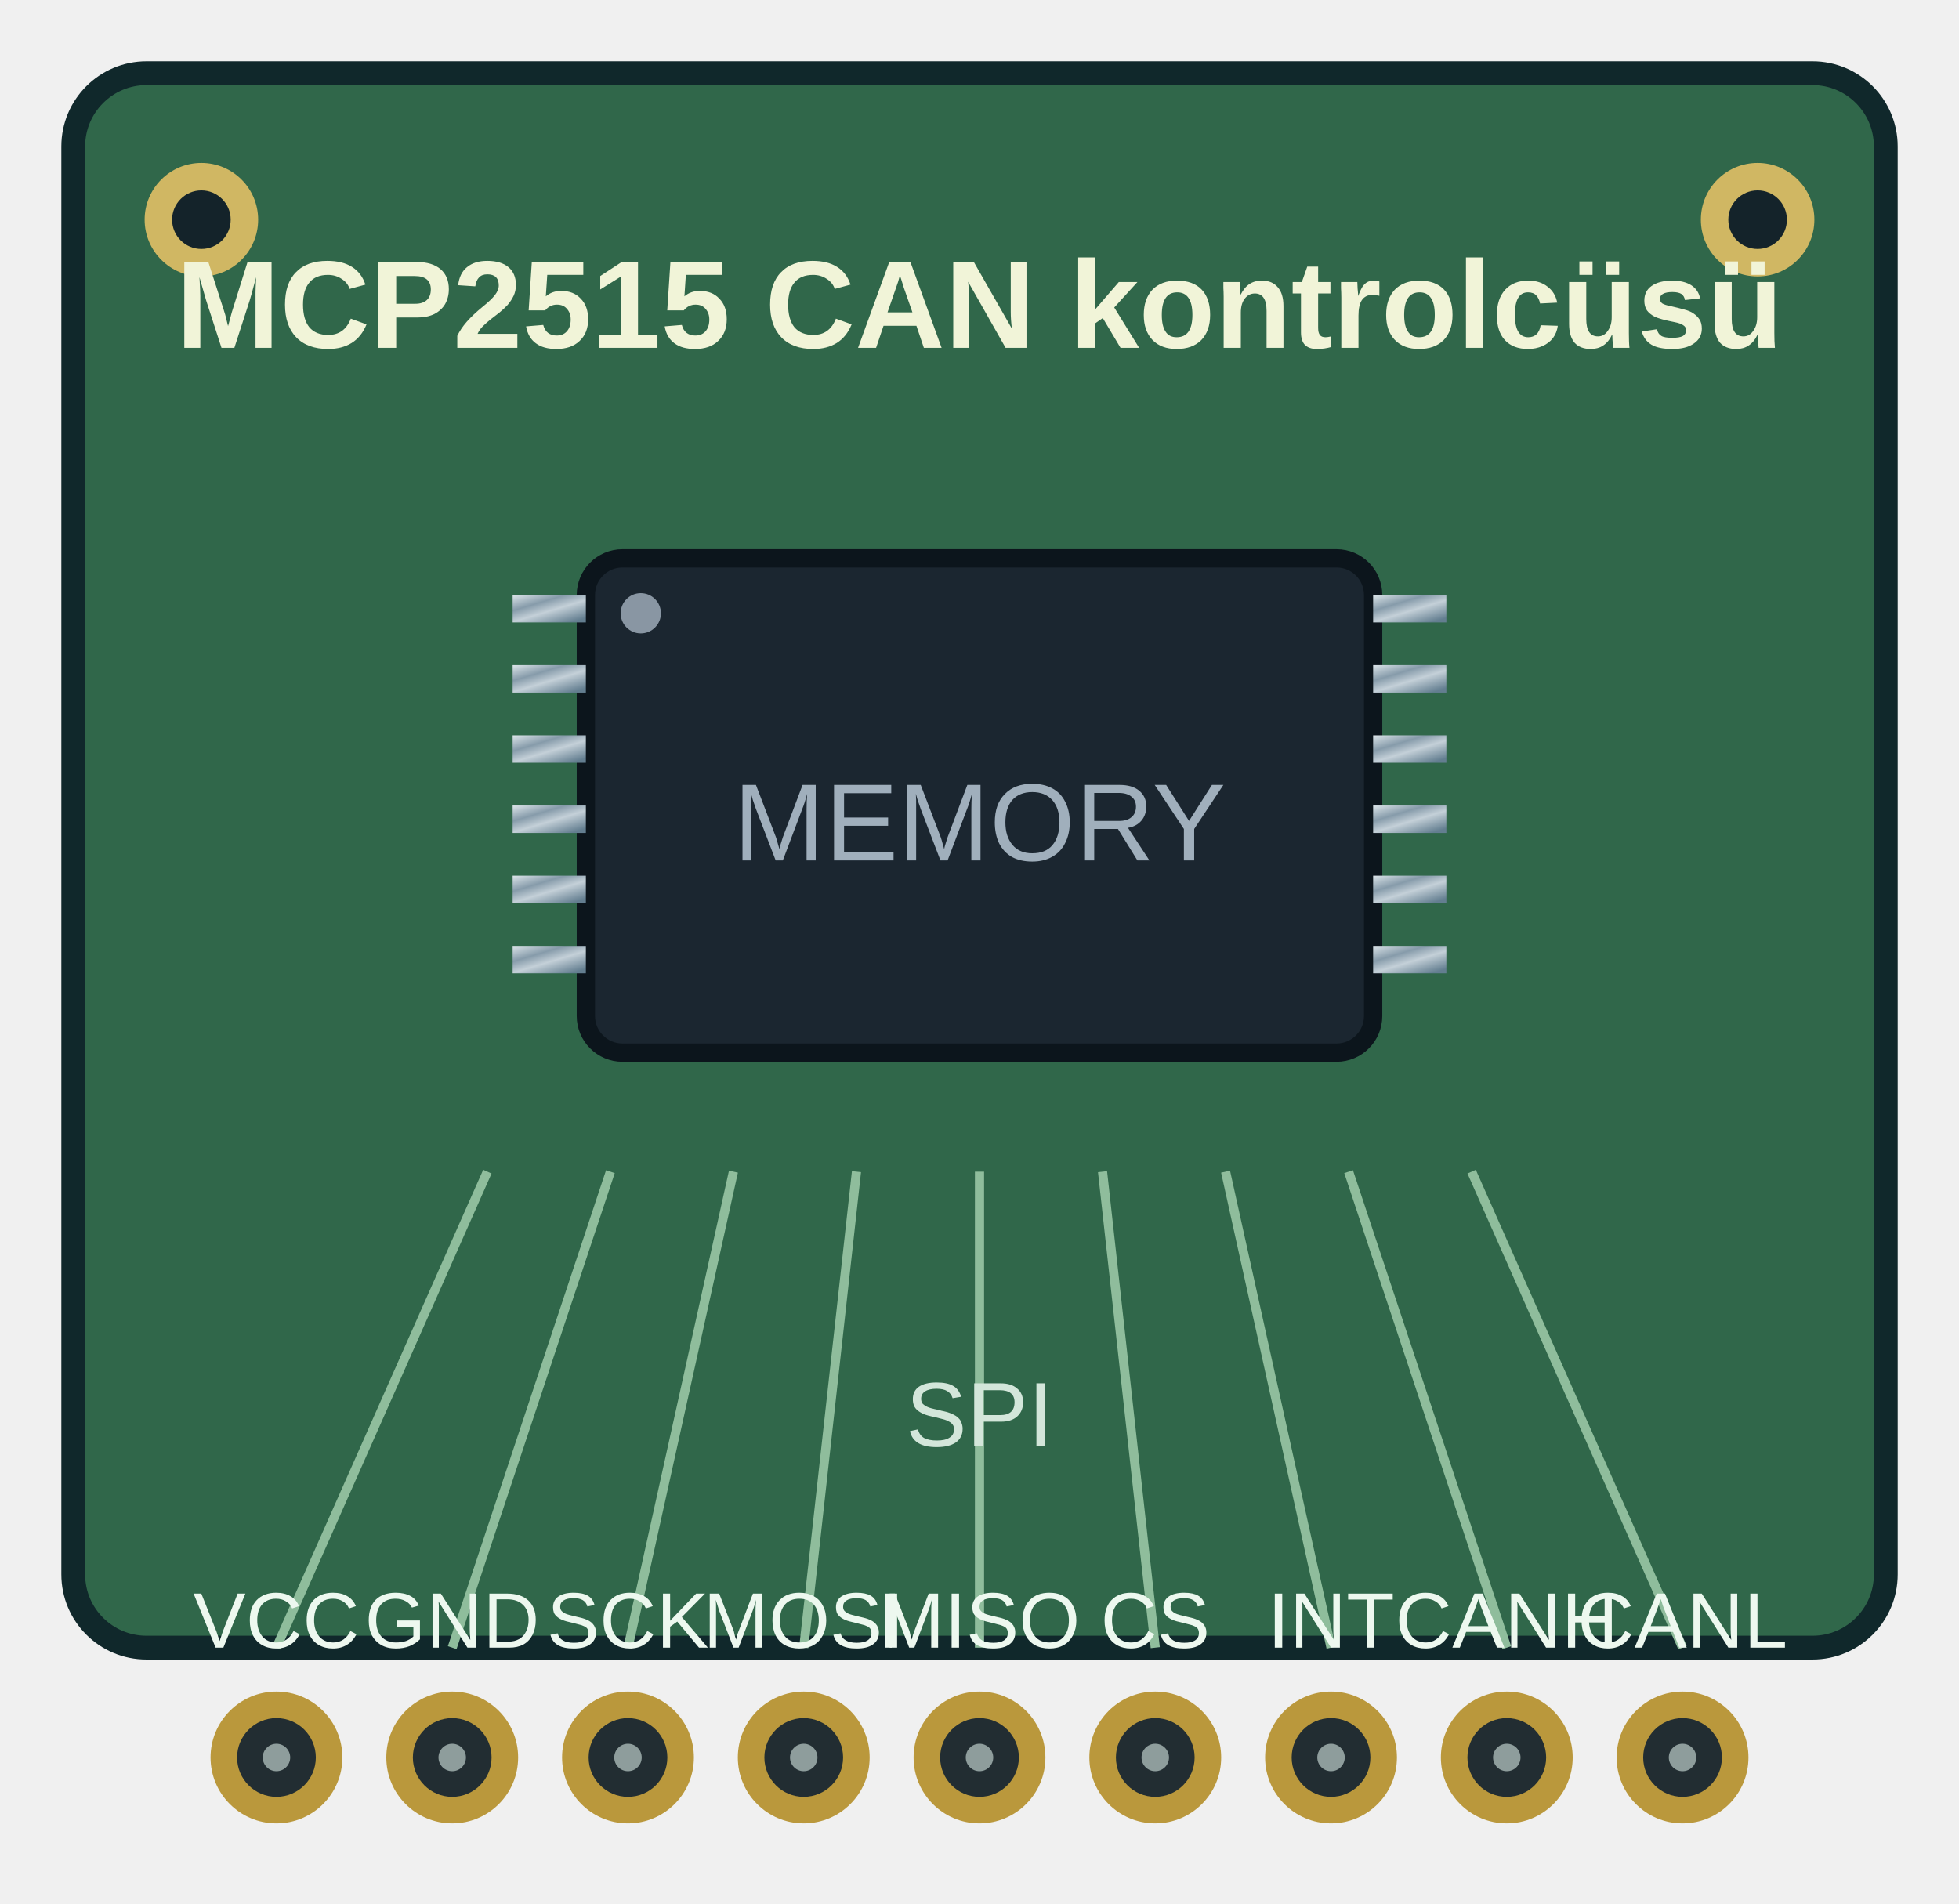
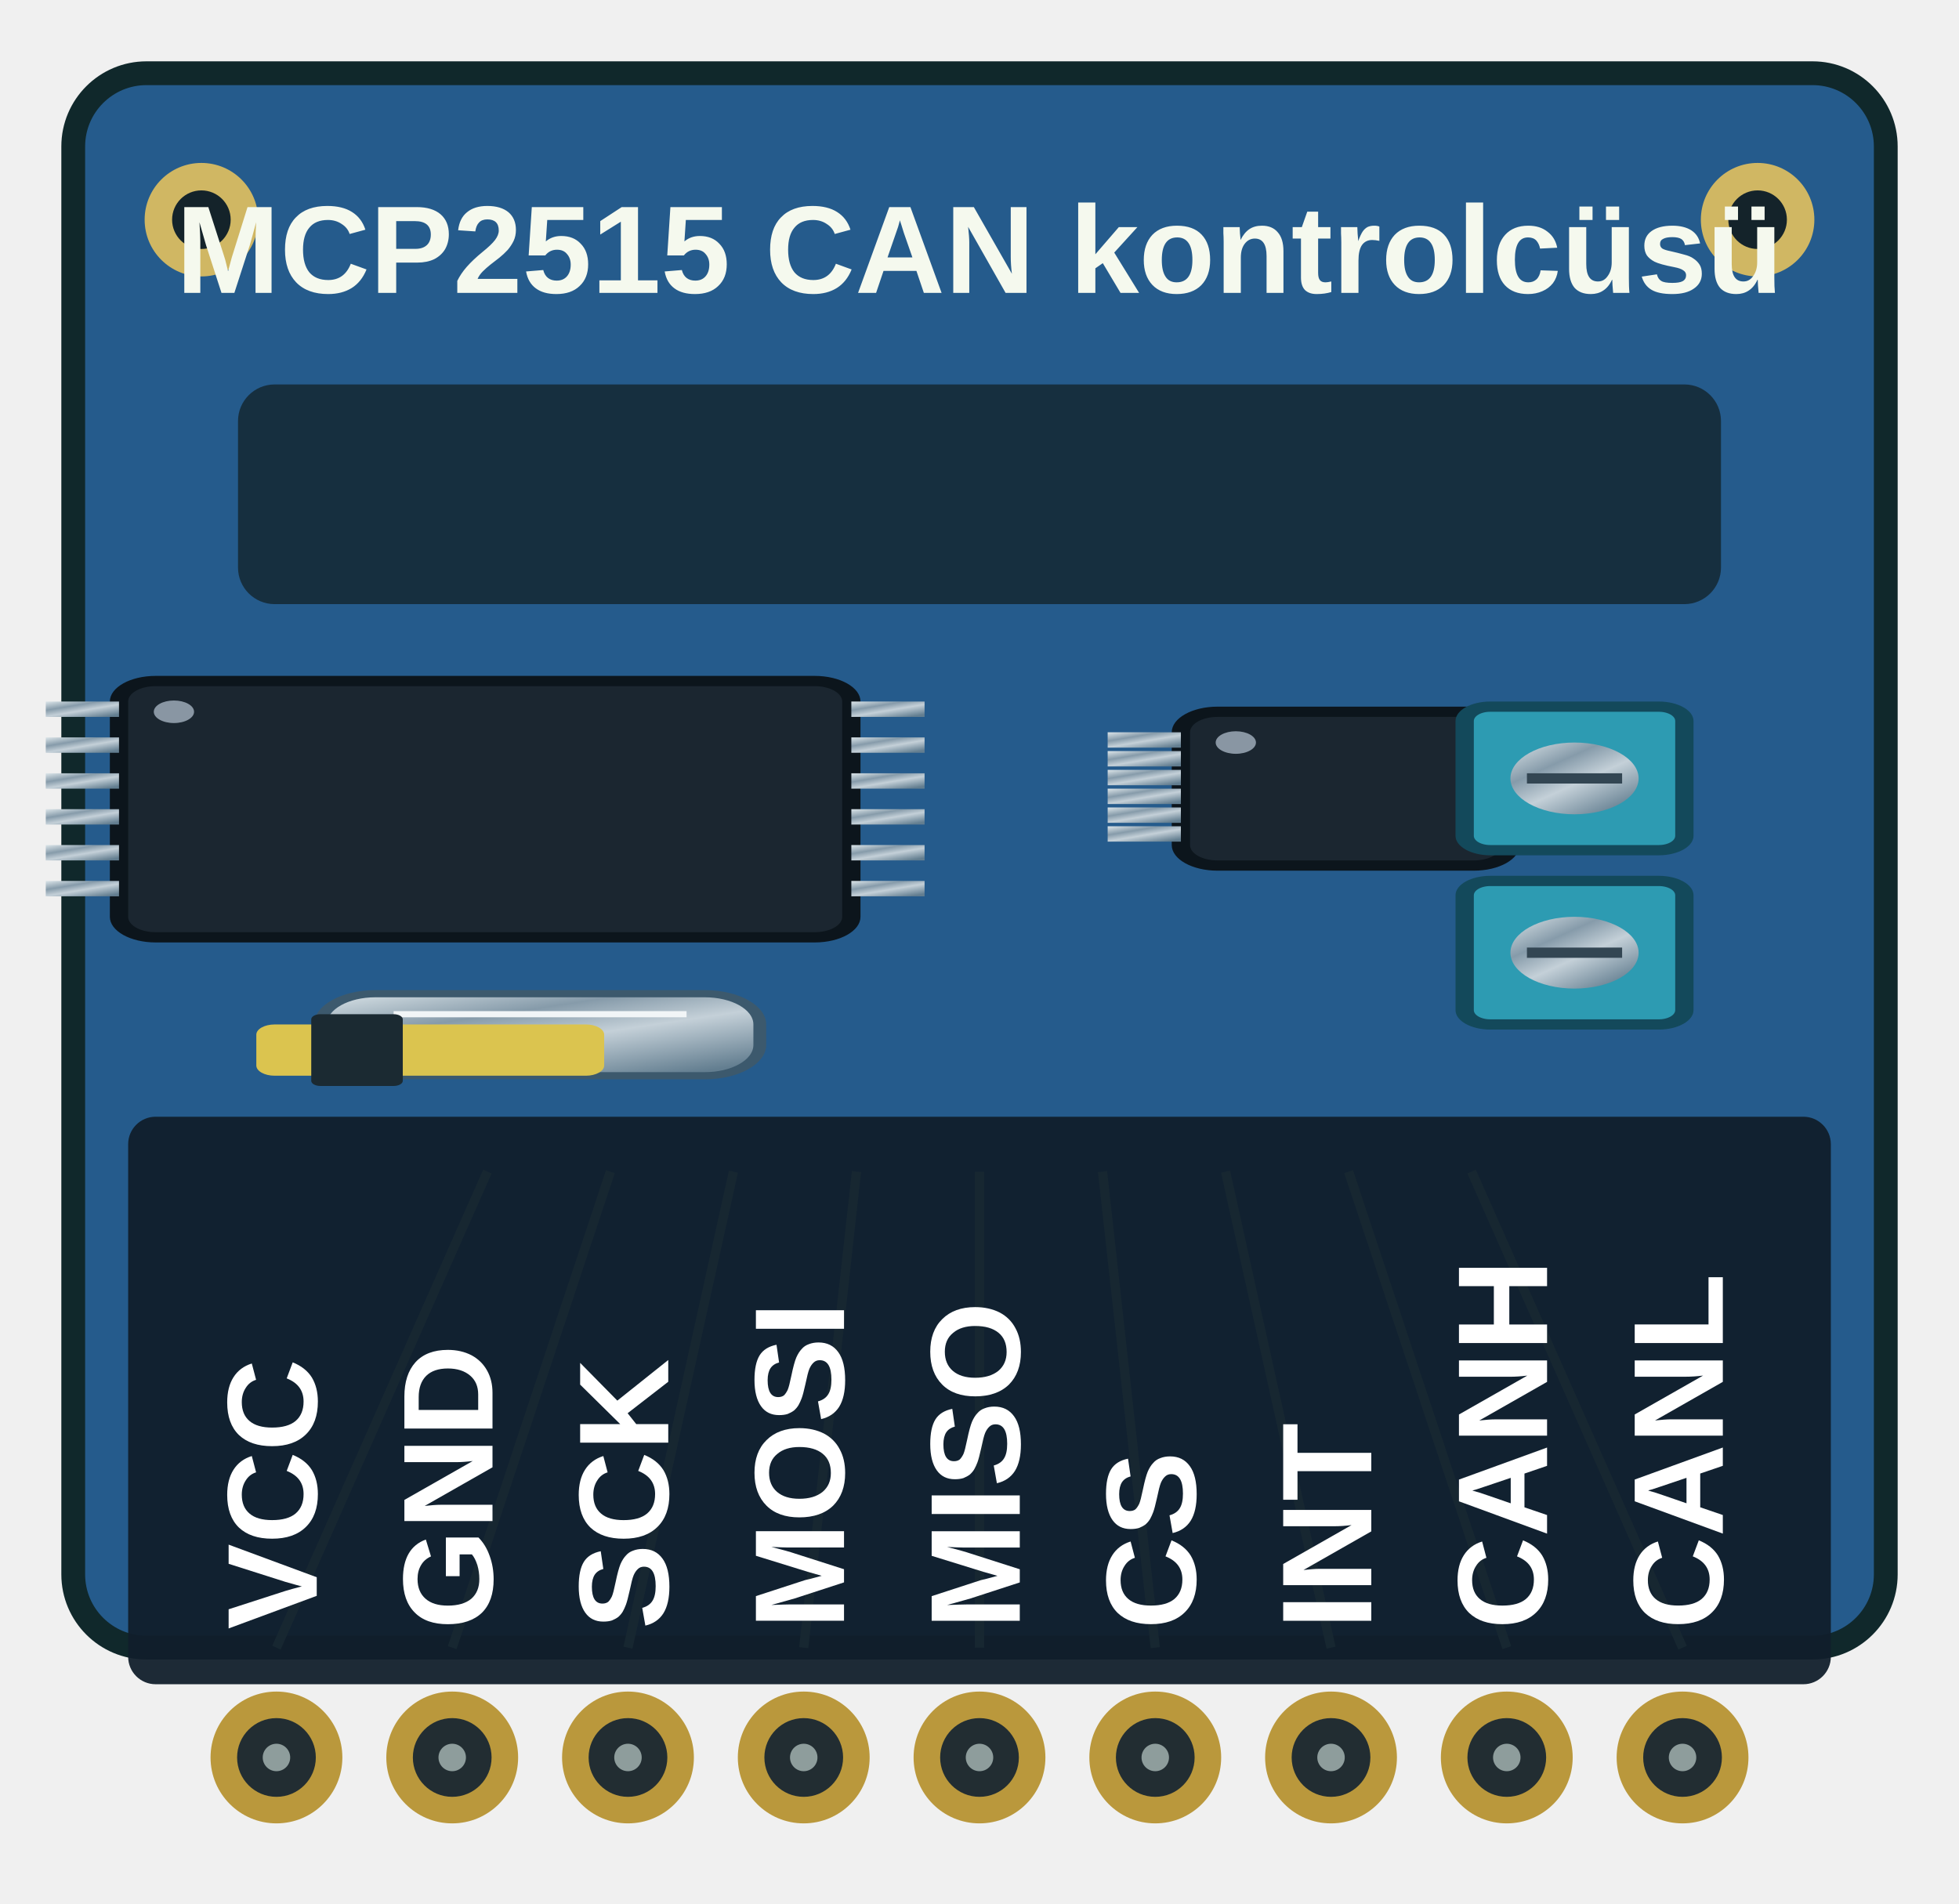
<svg xmlns="http://www.w3.org/2000/svg" width="107" height="104" viewBox="0 0 107 104">
  <defs>
    <linearGradient id="metal" x2=".8" y2="1">
      <stop stop-color="#dce5e9" />
      <stop offset=".35" stop-color="#869baa" />
      <stop offset=".6" stop-color="#c4d0d8" />
      <stop offset="1" stop-color="#637e90" />
    </linearGradient>
    <linearGradient id="cap" x2=".3" y2="1">
      <stop stop-color="#748a99" />
      <stop offset="1" stop-color="#17232e" />
    </linearGradient>
    <linearGradient id="green" x2="0" y2="1">
      <stop stop-color="#28765c" />
      <stop offset="1" stop-color="#164c3b" />
    </linearGradient>
    <radialGradient id="lens" cx=".3" cy=".25">
      <stop stop-color="#f1fcff" />
      <stop offset=".35" stop-color="#b9dfed" stop-opacity=".9" />
      <stop offset="1" stop-color="#688f9d" stop-opacity=".8" />
    </radialGradient>
  </defs>
-   <rect x="4" y="4" width="99" height="86" rx="4" fill="#30674a" stroke="#10282b" stroke-width="1.3" />
+   <rect x="4" y="4" width="99" height="86" rx="4" fill="#255b8c" stroke="#10282b" stroke-width="1.3" />
  <circle cx="11" cy="12" r="3.1" fill="#d0b763" />
  <circle cx="11" cy="12" r="1.6" fill="#14232a" />
  <circle cx="96" cy="12" r="3.1" fill="#d0b763" />
  <circle cx="96" cy="12" r="1.6" fill="#14232a" />
  <path d="M15.1 90L26.62 64" fill="none" stroke="#8fbd9c" stroke-width="0.5" />
  <path d="M24.7 90L33.34 64" fill="none" stroke="#8fbd9c" stroke-width="0.5" />
  <path d="M34.3 90L40.06 64" fill="none" stroke="#8fbd9c" stroke-width="0.5" />
  <path d="M43.9 90L46.78 64" fill="none" stroke="#8fbd9c" stroke-width="0.5" />
  <path d="M53.5 90L53.5 64" fill="none" stroke="#8fbd9c" stroke-width="0.5" />
  <path d="M63.1 90L60.22 64" fill="none" stroke="#8fbd9c" stroke-width="0.5" />
  <path d="M72.7 90L66.94 64" fill="none" stroke="#8fbd9c" stroke-width="0.5" />
  <path d="M82.3 90L73.66 64" fill="none" stroke="#8fbd9c" stroke-width="0.5" />
  <path d="M91.9 90L80.38 64" fill="none" stroke="#8fbd9c" stroke-width="0.5" />
-   <rect x="32" y="30.5" width="43" height="27" rx="2" fill="#1b2630" stroke="#0c151c" stroke-width="1" />
-   <rect x="28" y="32.5" width="4" height="1.5" rx="0" fill="url(#metal)" />
-   <rect x="75" y="32.5" width="4" height="1.5" rx="0" fill="url(#metal)" />
-   <rect x="28" y="36.333" width="4" height="1.5" rx="0" fill="url(#metal)" />
-   <rect x="75" y="36.333" width="4" height="1.5" rx="0" fill="url(#metal)" />
-   <rect x="28" y="40.167" width="4" height="1.5" rx="0" fill="url(#metal)" />
-   <rect x="75" y="40.167" width="4" height="1.5" rx="0" fill="url(#metal)" />
-   <rect x="28" y="44" width="4" height="1.5" rx="0" fill="url(#metal)" />
-   <rect x="75" y="44" width="4" height="1.5" rx="0" fill="url(#metal)" />
-   <rect x="28" y="47.833" width="4" height="1.5" rx="0" fill="url(#metal)" />
-   <rect x="75" y="47.833" width="4" height="1.5" rx="0" fill="url(#metal)" />
-   <rect x="28" y="51.667" width="4" height="1.5" rx="0" fill="url(#metal)" />
-   <rect x="75" y="51.667" width="4" height="1.5" rx="0" fill="url(#metal)" />
-   <circle cx="35" cy="33.5" r="1.1" fill="#8996a3" />
-   <text x="53.5" y="47" fill="#a0afbc" font-family="Arial, sans-serif" font-size="6" text-anchor="middle">MEMORY</text>
-   <text x="53.5" y="19" fill="#f1f4d8" font-family="Arial, sans-serif" font-size="6.809" text-anchor="middle" font-weight="600">MCP2515 CAN kontrolcüsü</text>
-   <text x="53.5" y="79" fill="#d3e6da" font-family="Arial, sans-serif" font-size="5" text-anchor="middle">SPI</text>
+   <g transform="translate(0 19) scale(1 .56)">
+     <rect x="6.5" y="32.5" width="40" height="25" rx="2" fill="#1b2630" stroke="#0c151c" stroke-width="1" />
+     <rect x="2.5" y="34.5" width="4" height="1.5" rx="0" fill="url(#metal)" />
+     <rect x="46.5" y="34.5" width="4" height="1.5" rx="0" fill="url(#metal)" />
+     <rect x="2.5" y="38" width="4" height="1.5" rx="0" fill="url(#metal)" />
+     <rect x="46.5" y="38" width="4" height="1.5" rx="0" fill="url(#metal)" />
+     <rect x="2.5" y="41.5" width="4" height="1.5" rx="0" fill="url(#metal)" />
+     <rect x="46.5" y="41.5" width="4" height="1.5" rx="0" fill="url(#metal)" />
+     <rect x="2.5" y="45" width="4" height="1.5" rx="0" fill="url(#metal)" />
+     <rect x="46.5" y="45" width="4" height="1.5" rx="0" fill="url(#metal)" />
+     <rect x="2.5" y="48.5" width="4" height="1.5" rx="0" fill="url(#metal)" />
+     <rect x="46.5" y="48.5" width="4" height="1.5" rx="0" fill="url(#metal)" />
+     <rect x="2.5" y="52" width="4" height="1.5" rx="0" fill="url(#metal)" />
+     <rect x="46.5" y="52" width="4" height="1.5" rx="0" fill="url(#metal)" />
+     <circle cx="9.5" cy="35.5" r="1.1" fill="#8996a3" />
+     <rect x="64.5" y="35.5" width="18" height="15" rx="2" fill="#1b2630" stroke="#0c151c" stroke-width="1" />
+     <rect x="60.5" y="37.5" width="4" height="1.5" rx="0" fill="url(#metal)" />
+     <rect x="82.5" y="37.5" width="4" height="1.5" rx="0" fill="url(#metal)" />
+     <rect x="60.5" y="39.333" width="4" height="1.5" rx="0" fill="url(#metal)" />
+     <rect x="82.5" y="39.333" width="4" height="1.5" rx="0" fill="url(#metal)" />
+     <rect x="60.5" y="41.167" width="4" height="1.5" rx="0" fill="url(#metal)" />
+     <rect x="82.5" y="41.167" width="4" height="1.5" rx="0" fill="url(#metal)" />
+     <rect x="60.5" y="43" width="4" height="1.5" rx="0" fill="url(#metal)" />
+     <rect x="82.5" y="43" width="4" height="1.5" rx="0" fill="url(#metal)" />
+     <rect x="60.5" y="44.833" width="4" height="1.5" rx="0" fill="url(#metal)" />
+     <rect x="82.5" y="44.833" width="4" height="1.5" rx="0" fill="url(#metal)" />
+     <rect x="60.5" y="46.667" width="4" height="1.5" rx="0" fill="url(#metal)" />
+     <rect x="82.5" y="46.667" width="4" height="1.5" rx="0" fill="url(#metal)" />
+     <circle cx="67.5" cy="38.5" r="1.1" fill="#8996a3" />
+     <rect x="17.5" y="63" width="24" height="8" rx="3" fill="url(#metal)" stroke="#3c596d" stroke-width=".7" />
+     <path d="M21.5 65L37.5 65" fill="none" stroke="#f1f5f7" stroke-width="0.6" />
+     <rect x="80" y="35" width="12" height="14" rx="1.4" fill="#2d9bb2" stroke="#13495b" />
+     <circle cx="86" cy="42" r="3.5" fill="url(#metal)" />
+     <path d="M83.4 42L88.6 42" fill="none" stroke="#334653" stroke-width="1" />
+     <rect x="80" y="52" width="12" height="14" rx="1.4" fill="#2d9bb2" stroke="#13495b" />
+     <circle cx="86" cy="59" r="3.5" fill="url(#metal)" />
+     <path d="M83.4 59L88.6 59" fill="none" stroke="#334653" stroke-width="1" />
+     <rect x="14" y="66" width="19" height="5" rx="1" fill="#dbc44f" />
+     <rect x="17" y="65" width="5" height="7" rx="0.5" fill="#1b2a32" />
+   </g>
+   <rect x="13" y="21" width="81" height="12" rx="2" fill="#142935" opacity=".88" data-live-value-space="true" />
+   <rect x="7" y="61" width="93" height="31" rx="1.5" fill="#101e2a" opacity=".94" />
+   <text x="53.5" y="16" fill="#f5f9ee" font-family="Arial, sans-serif" font-size="6.809" text-anchor="middle" font-weight="600">MCP2515 CAN kontrolcüsü</text>
  <g data-pin="VCC" data-x="15.100000000000001" data-y="96">
    <circle cx="15.1" cy="96" r="3.6" fill="#ba983c" />
    <circle cx="15.1" cy="96" r="2.15" fill="#222d32" />
    <circle cx="15.1" cy="96" r="0.75" fill="#8e9d9c" />
-     <text x="15.1" y="90" fill="#edf8ef" font-family="Arial, sans-serif" font-size="4.3" text-anchor="middle">VCC</text>
+     <text x="17.3" y="89" fill="#ffffff" font-family="Arial, sans-serif" font-size="7" font-weight="600" transform="rotate(-90 17.3 89)">VCC</text>
  </g>
  <g data-pin="GND" data-x="24.700000000000003" data-y="96">
    <circle cx="24.7" cy="96" r="3.6" fill="#ba983c" />
    <circle cx="24.7" cy="96" r="2.15" fill="#222d32" />
    <circle cx="24.7" cy="96" r="0.75" fill="#8e9d9c" />
-     <text x="24.7" y="90" fill="#edf8ef" font-family="Arial, sans-serif" font-size="4.3" text-anchor="middle">GND</text>
+     <text x="26.9" y="89" fill="#ffffff" font-family="Arial, sans-serif" font-size="7" font-weight="600" transform="rotate(-90 26.9 89)">GND</text>
  </g>
  <g data-pin="SCK" data-x="34.3" data-y="96">
    <circle cx="34.3" cy="96" r="3.6" fill="#ba983c" />
    <circle cx="34.3" cy="96" r="2.15" fill="#222d32" />
    <circle cx="34.3" cy="96" r="0.75" fill="#8e9d9c" />
-     <text x="34.3" y="90" fill="#edf8ef" font-family="Arial, sans-serif" font-size="4.3" text-anchor="middle">SCK</text>
+     <text x="36.5" y="89" fill="#ffffff" font-family="Arial, sans-serif" font-size="7" font-weight="600" transform="rotate(-90 36.5 89)">SCK</text>
  </g>
  <g data-pin="MOSI" data-x="43.9" data-y="96">
    <circle cx="43.9" cy="96" r="3.6" fill="#ba983c" />
    <circle cx="43.9" cy="96" r="2.15" fill="#222d32" />
    <circle cx="43.9" cy="96" r="0.75" fill="#8e9d9c" />
-     <text x="43.9" y="90" fill="#edf8ef" font-family="Arial, sans-serif" font-size="4.3" text-anchor="middle">MOSI</text>
+     <text x="46.1" y="89" fill="#ffffff" font-family="Arial, sans-serif" font-size="7" font-weight="600" transform="rotate(-90 46.1 89)">MOSI</text>
  </g>
  <g data-pin="MISO" data-x="53.5" data-y="96">
    <circle cx="53.5" cy="96" r="3.6" fill="#ba983c" />
    <circle cx="53.5" cy="96" r="2.15" fill="#222d32" />
    <circle cx="53.5" cy="96" r="0.75" fill="#8e9d9c" />
-     <text x="53.5" y="90" fill="#edf8ef" font-family="Arial, sans-serif" font-size="4.3" text-anchor="middle">MISO</text>
+     <text x="55.7" y="89" fill="#ffffff" font-family="Arial, sans-serif" font-size="7" font-weight="600" transform="rotate(-90 55.7 89)">MISO</text>
  </g>
  <g data-pin="CS" data-x="63.1" data-y="96">
    <circle cx="63.1" cy="96" r="3.6" fill="#ba983c" />
    <circle cx="63.1" cy="96" r="2.15" fill="#222d32" />
    <circle cx="63.1" cy="96" r="0.75" fill="#8e9d9c" />
-     <text x="63.1" y="90" fill="#edf8ef" font-family="Arial, sans-serif" font-size="4.3" text-anchor="middle">CS</text>
+     <text x="65.3" y="89" fill="#ffffff" font-family="Arial, sans-serif" font-size="7" font-weight="600" transform="rotate(-90 65.3 89)">CS</text>
  </g>
  <g data-pin="INT" data-x="72.7" data-y="96">
    <circle cx="72.7" cy="96" r="3.6" fill="#ba983c" />
    <circle cx="72.7" cy="96" r="2.15" fill="#222d32" />
    <circle cx="72.7" cy="96" r="0.75" fill="#8e9d9c" />
-     <text x="72.7" y="90" fill="#edf8ef" font-family="Arial, sans-serif" font-size="4.3" text-anchor="middle">INT</text>
+     <text x="74.9" y="89" fill="#ffffff" font-family="Arial, sans-serif" font-size="7" font-weight="600" transform="rotate(-90 74.9 89)">INT</text>
  </g>
  <g data-pin="CANH" data-x="82.3" data-y="96">
    <circle cx="82.3" cy="96" r="3.6" fill="#ba983c" />
    <circle cx="82.3" cy="96" r="2.15" fill="#222d32" />
    <circle cx="82.3" cy="96" r="0.75" fill="#8e9d9c" />
-     <text x="82.3" y="90" fill="#edf8ef" font-family="Arial, sans-serif" font-size="4.3" text-anchor="middle">CANH</text>
+     <text x="84.5" y="89" fill="#ffffff" font-family="Arial, sans-serif" font-size="7" font-weight="600" transform="rotate(-90 84.5 89)">CANH</text>
  </g>
  <g data-pin="CANL" data-x="91.9" data-y="96">
    <circle cx="91.9" cy="96" r="3.6" fill="#ba983c" />
    <circle cx="91.9" cy="96" r="2.15" fill="#222d32" />
    <circle cx="91.9" cy="96" r="0.75" fill="#8e9d9c" />
-     <text x="91.9" y="90" fill="#edf8ef" font-family="Arial, sans-serif" font-size="4.3" text-anchor="middle">CANL</text>
+     <text x="94.1" y="89" fill="#ffffff" font-family="Arial, sans-serif" font-size="7" font-weight="600" transform="rotate(-90 94.1 89)">CANL</text>
  </g>
</svg>
